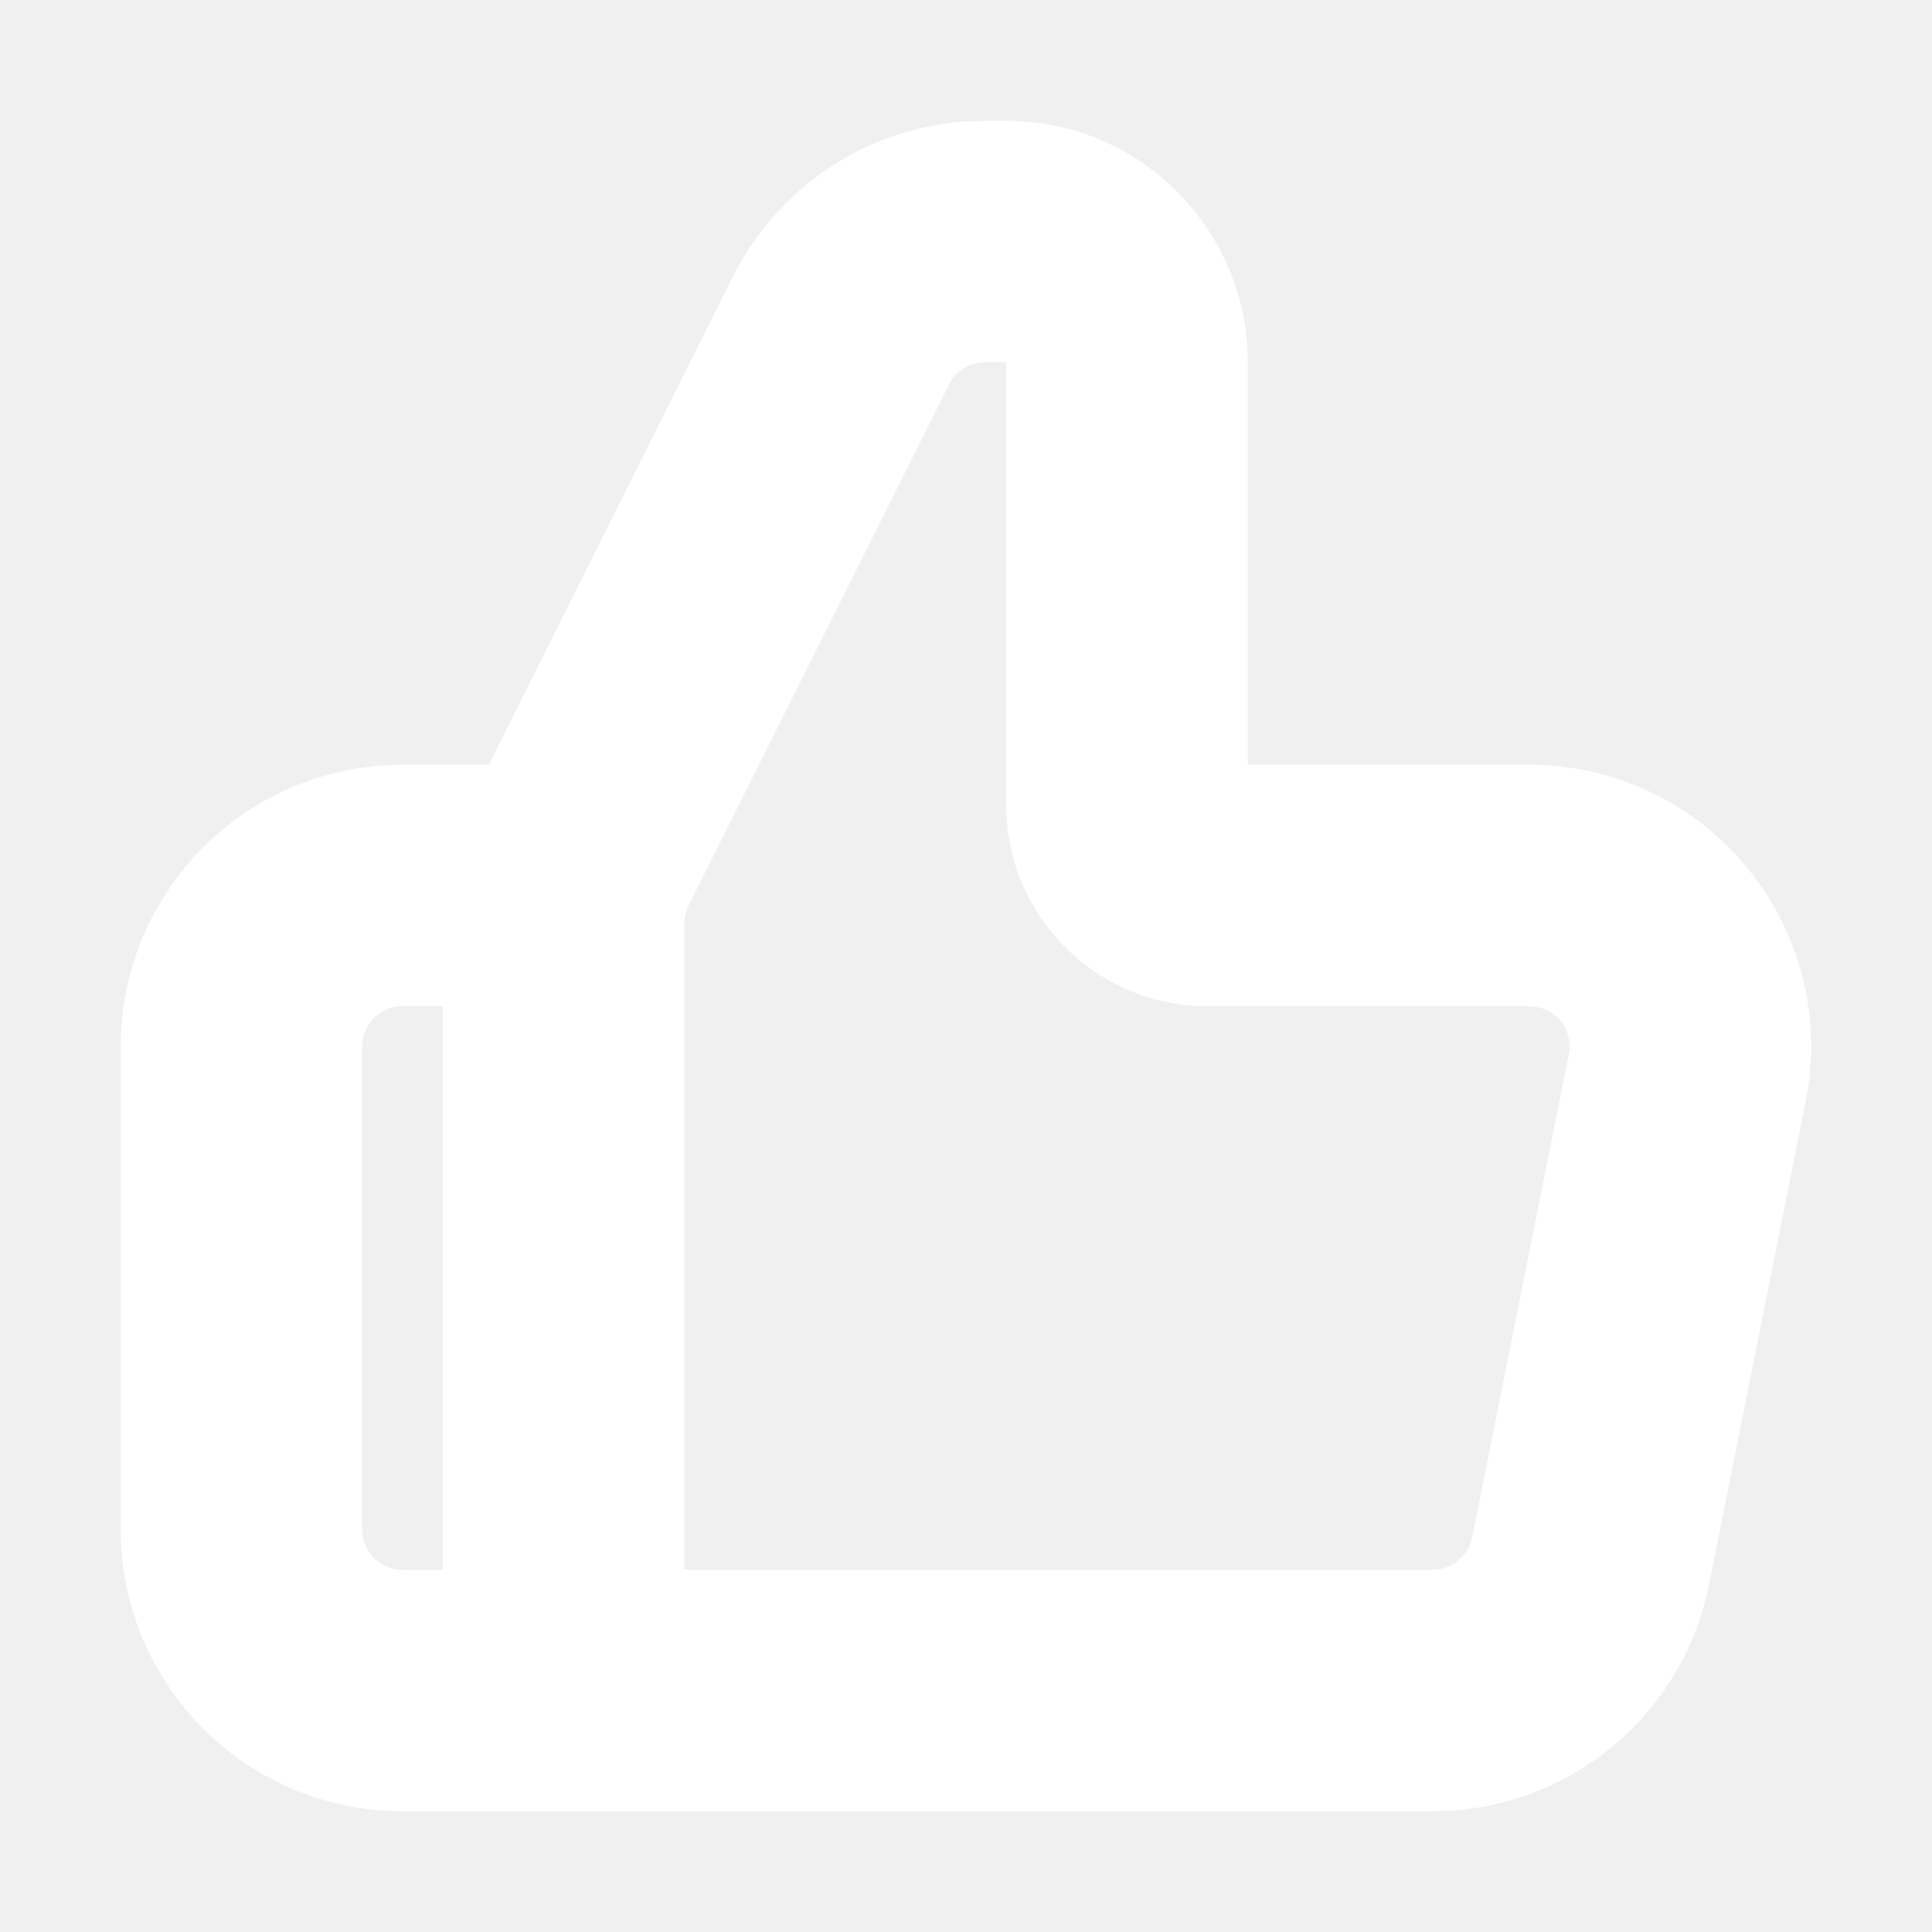
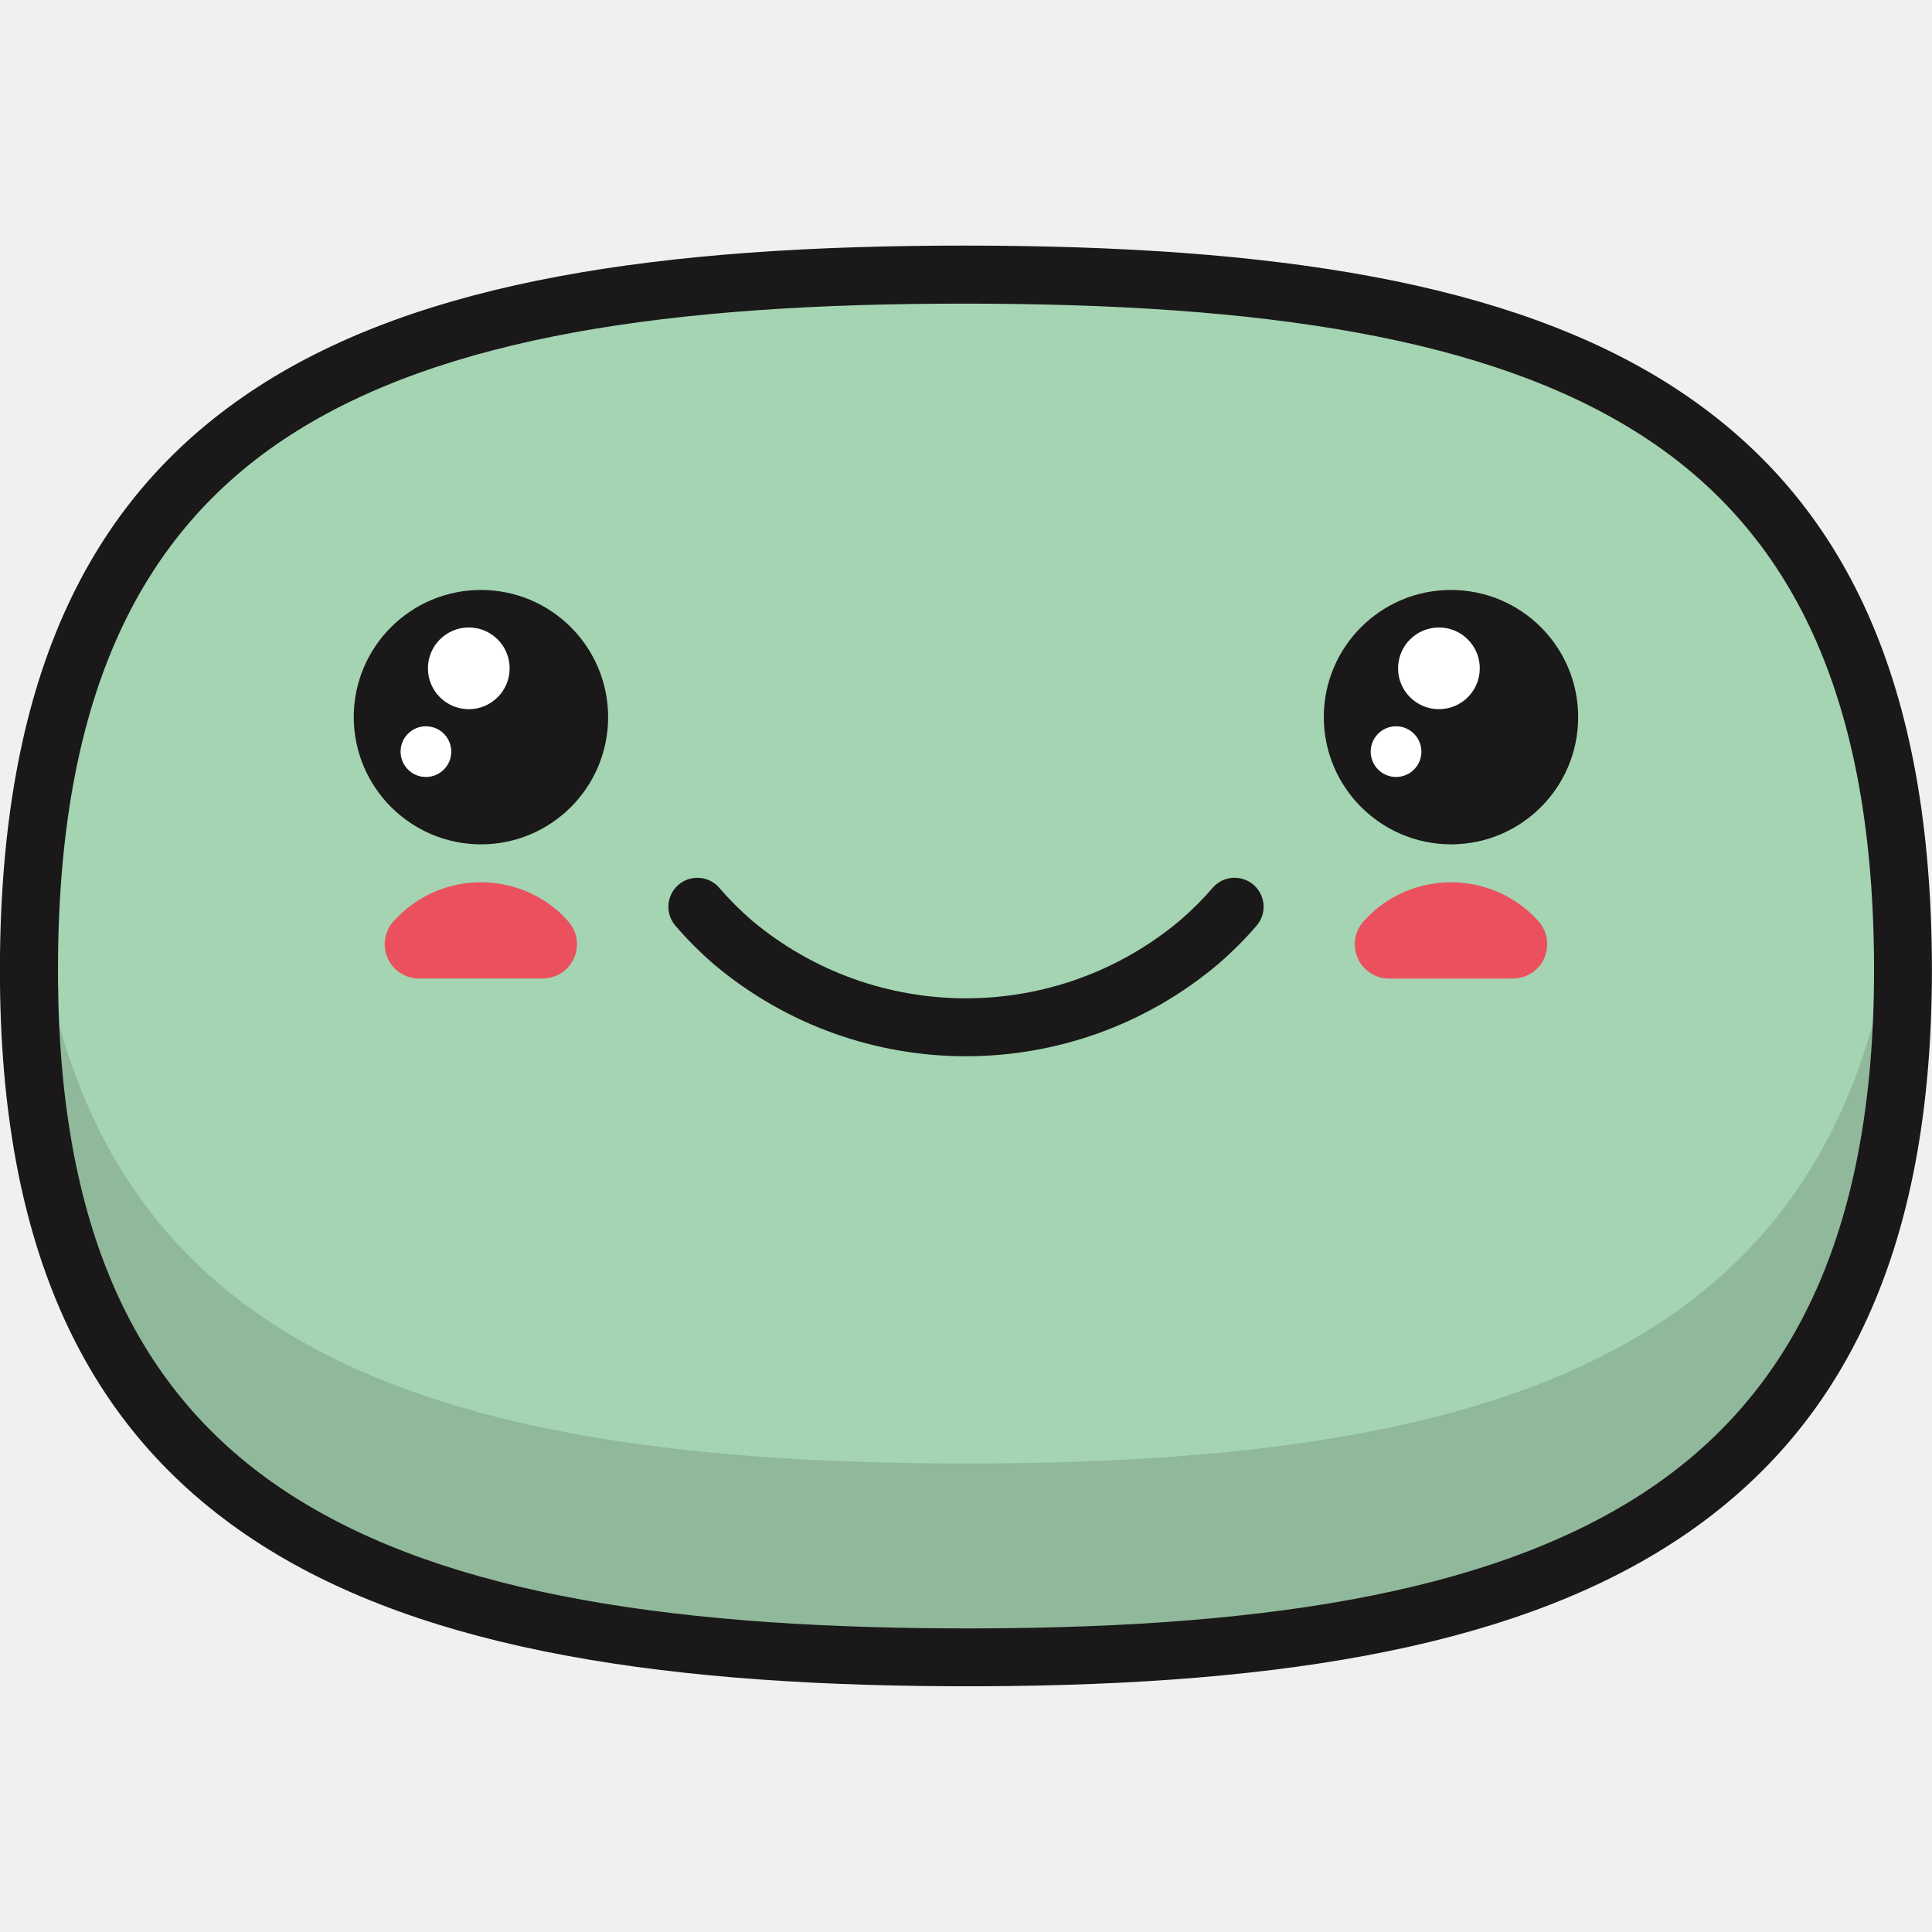
- <svg xmlns="http://www.w3.org/2000/svg" fill="#ffffff" width="800px" height="800px" viewBox="0 0 24 24" stroke="#ffffff">
-   <g id="SVGRepo_bgCarrier" stroke-width="0" />
-   <g id="SVGRepo_tracerCarrier" stroke-linecap="round" stroke-linejoin="round" />
-   <g id="SVGRepo_iconCarrier">
-     <path fill-rule="evenodd" d="M5,22 C3.343,22 2,20.657 2,19 L2,13 C2,11.343 3.343,10 5,10 L6.381,10 L9.553,3.658 C10.031,2.702 10.979,2.077 12.037,2.007 L12.236,2 L12.5,2 C13.825,2 14.91,3.032 14.995,4.336 L15,4.5 L15,10 L18.998,10 C19.196,10 19.393,10.02 19.587,10.058 C21.153,10.372 22.189,11.852 21.97,13.415 L21.94,13.588 L20.74,19.588 C20.471,20.932 19.329,21.915 17.976,21.995 L17.798,22 L5,22 Z M6,12 L5,12 C4.448,12 4,12.448 4,13 L4,19 C4,19.552 4.448,20 5,20 L6,20 L6,12 Z M12.5,4 L12.236,4 C11.899,4 11.588,4.169 11.404,4.445 L11.342,4.553 L8.106,11.025 C8.054,11.129 8.02,11.241 8.007,11.356 L8,11.472 L8,20 L17.798,20 C18.235,20 18.616,19.717 18.749,19.31 L18.779,19.196 L19.979,13.196 C20.087,12.655 19.736,12.128 19.194,12.019 L19.097,12.005 L19.097,12.005 L18.998,12 L15,12 C13.946,12 13.082,11.184 13.005,10.149 L13,10 L13,4.5 C13,4.255 12.823,4.05 12.59,4.008 L12.5,4 Z" />
+ <svg xmlns="http://www.w3.org/2000/svg" width="800px" height="800px" viewBox="0 -12.02 94.572 94.572">
+   <g id="happy" transform="translate(-62.8 -53.014)">
+     <path id="Path_1" data-name="Path 1" d="M64.223,87.785c.283-26.649,16.426-33.362,45.857-33.353,29.458.009,45.585,6.732,45.869,33.353.293,27.433-16.715,34.458-46.566,34.333C79.9,121.992,63.938,114.549,64.223,87.785Z" fill="#a4d4b2" fill-rule="evenodd" />
+     <path id="Path_2" data-name="Path 2" d="M64.223,87.785c.015-1.428.078-2.8.184-4.11,1.853,22.4,17.569,28.84,44.977,28.957,27.8.116,44.46-5.971,46.379-28.97.107,1.319.171,2.69.186,4.123.292,27.433-16.714,34.458-46.565,34.333C79.9,121.992,63.939,114.55,64.223,87.785Z" fill="#1a1818" fill-rule="evenodd" opacity="0.15" />
+     <path id="Path_3" data-name="Path 3" d="M62.8,87.774c.147-13.863,4.477-22.577,12.649-27.858,8.008-5.175,19.647-6.907,34.627-6.9s26.629,1.745,34.642,6.925c8.172,5.282,12.5,13.991,12.646,27.835.152,14.26-4.252,23.255-12.625,28.7-8.21,5.341-20.175,7.124-35.365,7.06-15.021-.064-26.638-2.02-34.54-7.422-8.051-5.5-12.182-14.431-12.034-28.34ZM76.988,62.308C69.661,67.043,65.776,75.01,65.641,87.8c-.137,12.855,3.57,21.031,10.8,25.971,7.377,5.043,18.483,6.871,32.949,6.932,14.66.062,26.125-1.606,33.808-6.6,7.52-4.893,11.474-13.128,11.334-26.3-.137-12.776-4.017-20.74-11.344-25.477-7.485-4.838-18.638-6.464-33.107-6.469C95.63,55.846,84.48,57.467,76.988,62.308Z" fill="#1a1818" fill-rule="evenodd" />
+     <path id="Path_4" data-name="Path 4" d="M95.871,86.318a1.419,1.419,0,1,1,2.146-1.857,15.345,15.345,0,0,0,1.58,1.584,16.308,16.308,0,0,0,20.969,0,15.318,15.318,0,0,0,1.588-1.584,1.419,1.419,0,1,1,2.146,1.857,17.937,17.937,0,0,1-1.877,1.873,19.151,19.151,0,0,1-24.683,0A17.964,17.964,0,0,1,95.871,86.318Z" fill="#1a1818" fill-rule="evenodd" />
+     <path id="Path_5" data-name="Path 5" d="M89.369,88.893l-6.057,0a1.68,1.68,0,0,1-1.172-2.884,5.753,5.753,0,0,1,7.928-.46,5.537,5.537,0,0,1,.568.568,1.678,1.678,0,0,1-1.267,2.773Z" fill="#eb505e" fill-rule="evenodd" />
+     <path id="Path_6" data-name="Path 6" d="M136.858,88.895H130.8A1.68,1.68,0,0,1,129.638,86a5.438,5.438,0,0,1,.462-.45,5.77,5.77,0,0,1,7.458,0,5.575,5.575,0,0,1,.567.56,1.68,1.68,0,0,1-1.267,2.782Z" fill="#eb505e" fill-rule="evenodd" />
+     <g id="Group_1" data-name="Group 1">
+       <path id="Path_7" data-name="Path 7" d="M86.342,82.325A6.226,6.226,0,1,0,80.116,76.1,6.237,6.237,0,0,0,86.342,82.325Z" fill="#1a1818" fill-rule="evenodd" />
+       <path id="Path_8" data-name="Path 8" d="M85.747,75.709a2,2,0,1,0-2-2A2,2,0,0,0,85.747,75.709Z" fill="#ffffff" fill-rule="evenodd" />
+       <path id="Path_9" data-name="Path 9" d="M83.649,79.028a1.241,1.241,0,1,0-1.241-1.24A1.242,1.242,0,0,0,83.649,79.028Z" fill="#ffffff" fill-rule="evenodd" />
+     </g>
+     <g id="Group_2" data-name="Group 2">
+       <path id="Path_10" data-name="Path 10" d="M133.83,82.325A6.226,6.226,0,1,0,127.6,76.1,6.238,6.238,0,0,0,133.83,82.325Z" fill="#1a1818" fill-rule="evenodd" />
+       <path id="Path_11" data-name="Path 11" d="M133.236,75.709a2,2,0,1,0-2-2A2,2,0,0,0,133.236,75.709Z" fill="#ffffff" fill-rule="evenodd" />
+       <path id="Path_12" data-name="Path 12" d="M131.137,79.028a1.241,1.241,0,1,0-1.241-1.24A1.243,1.243,0,0,0,131.137,79.028Z" fill="#ffffff" fill-rule="evenodd" />
+     </g>
  </g>
</svg>
